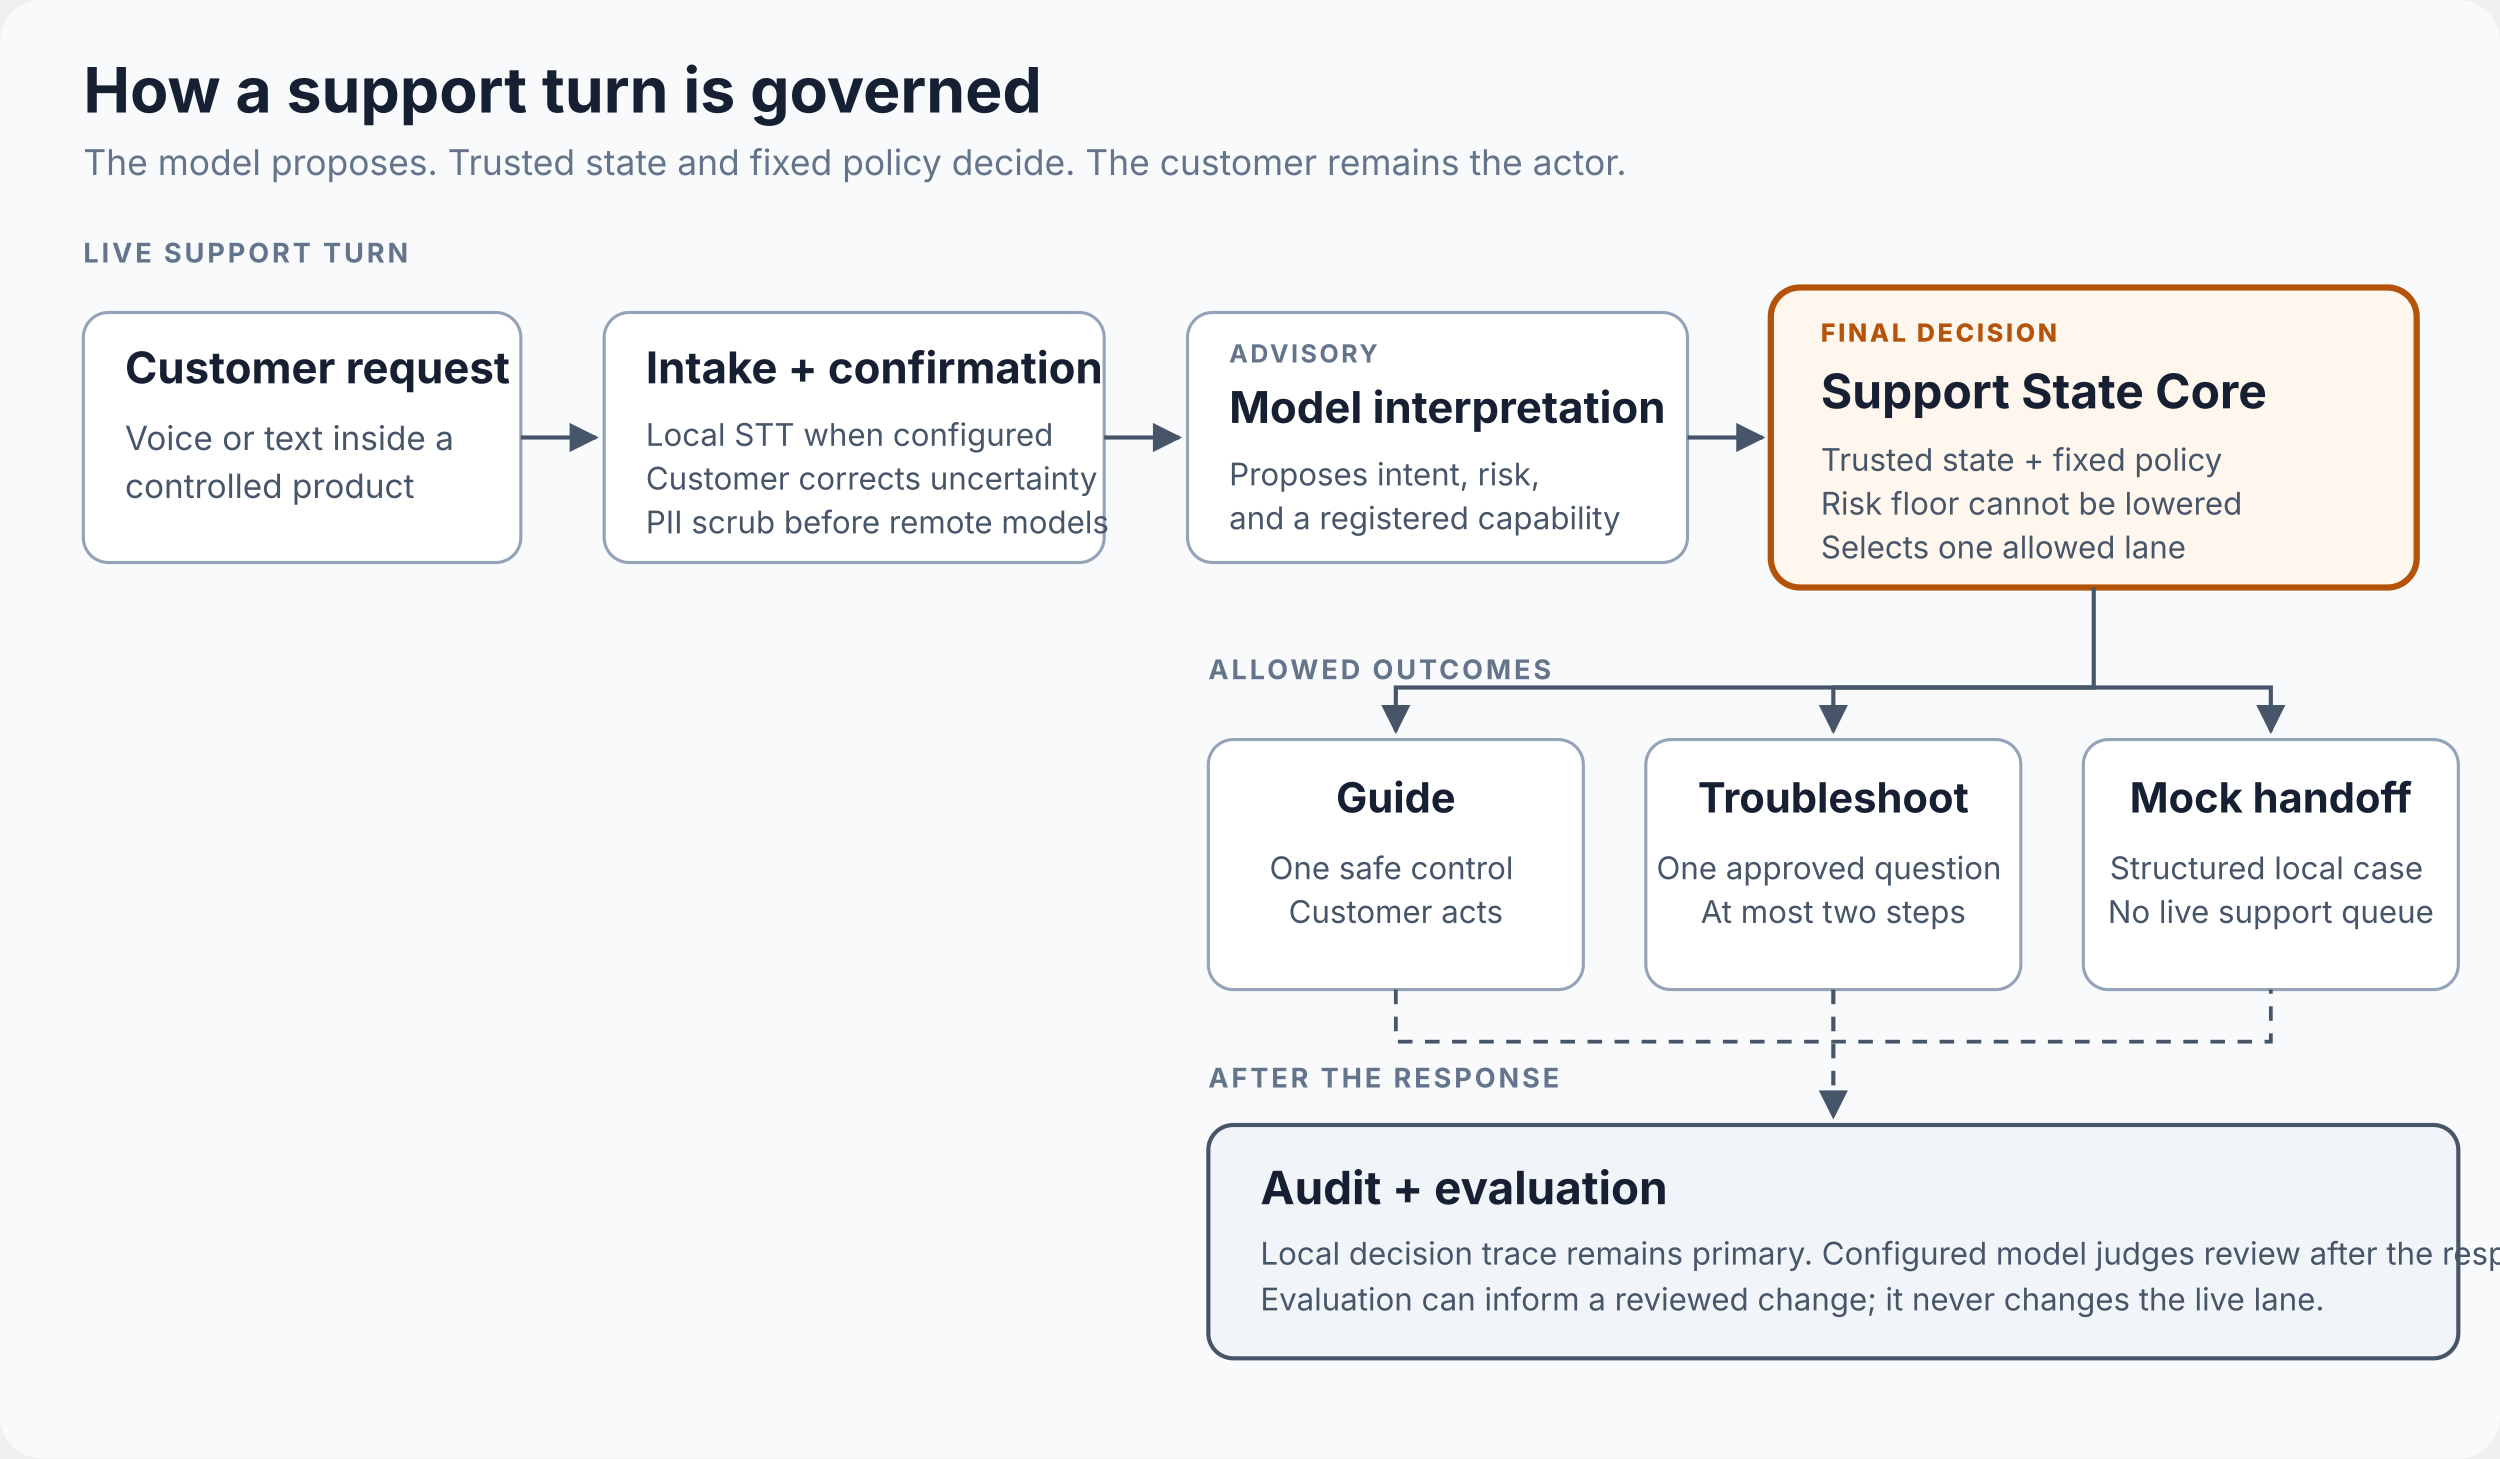
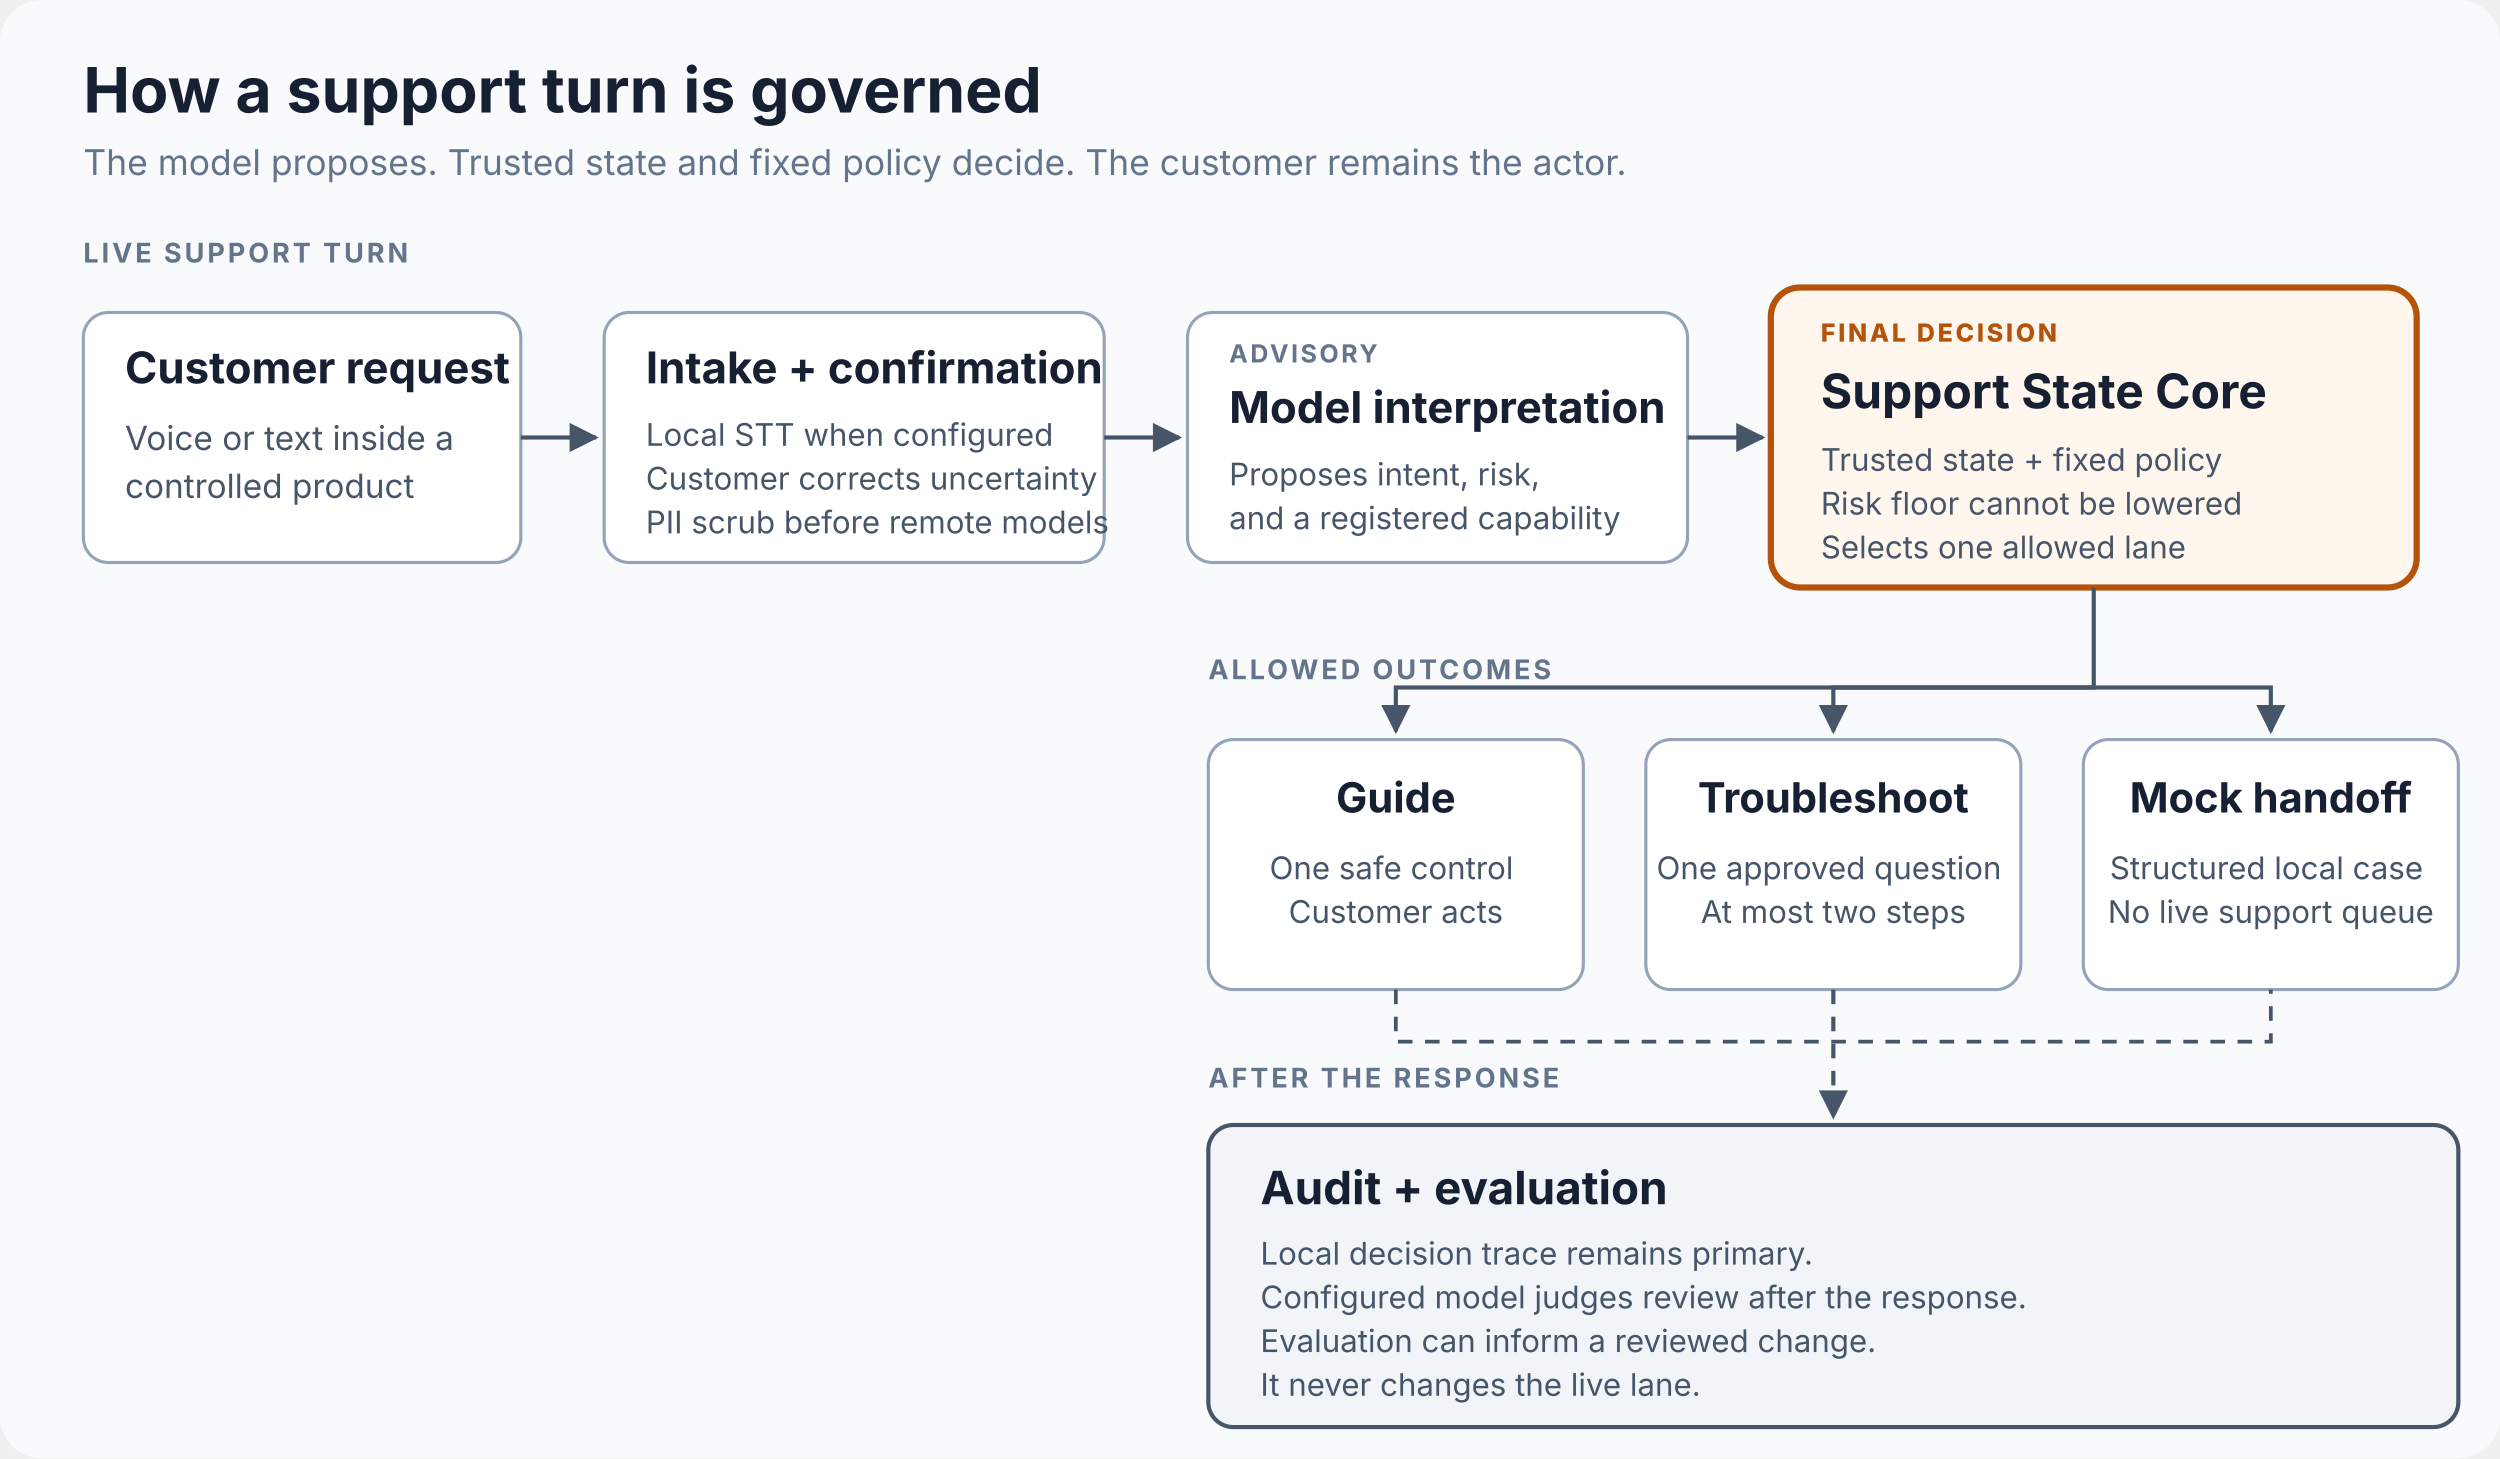
<svg xmlns="http://www.w3.org/2000/svg" width="1200" height="700" viewBox="0 0 1200 700" role="img" aria-labelledby="title description">
  <defs>
    <marker id="arrow" viewBox="0 0 10 10" refX="9" refY="5" markerWidth="7" markerHeight="7" orient="auto-start-reverse">
      <path d="M 0 0 L 10 5 L 0 10 z" fill="#475569" />
    </marker>
  </defs>
  <rect width="1200" height="700" rx="20" fill="#f8fafc" />
  <text x="40" y="54" fill="#172033" font-family="Inter, ui-sans-serif, system-ui, -apple-system, BlinkMacSystemFont, 'Segoe UI', sans-serif" font-size="30" font-weight="700">How a support turn is governed</text>
  <text x="40" y="84" fill="#64748b" font-family="Inter, ui-sans-serif, system-ui, -apple-system, BlinkMacSystemFont, 'Segoe UI', sans-serif" font-size="17">The model proposes. Trusted state and fixed policy decide. The customer remains the actor.</text>
  <text x="40" y="126" fill="#64748b" font-family="Inter, ui-sans-serif, system-ui, -apple-system, BlinkMacSystemFont, 'Segoe UI', sans-serif" font-size="13" font-weight="700" letter-spacing="1.4">LIVE SUPPORT TURN</text>
  <rect x="40" y="150" width="210" height="120" rx="12" fill="#ffffff" stroke="#94a3b8" stroke-width="1.5" />
  <text x="60" y="184" fill="#172033" font-family="Inter, ui-sans-serif, system-ui, -apple-system, BlinkMacSystemFont, 'Segoe UI', sans-serif" font-size="21" font-weight="700">Customer request</text>
  <text x="60" y="216" fill="#475569" font-family="Inter, ui-sans-serif, system-ui, -apple-system, BlinkMacSystemFont, 'Segoe UI', sans-serif" font-size="16">
    <tspan x="60" dy="0">Voice or text inside a</tspan>
    <tspan x="60" dy="23">controlled product</tspan>
  </text>
  <path d="M 250 210 H 286" fill="none" stroke="#475569" stroke-width="2" marker-end="url(#arrow)" />
  <rect x="290" y="150" width="240" height="120" rx="12" fill="#ffffff" stroke="#94a3b8" stroke-width="1.5" />
  <text x="310" y="184" fill="#172033" font-family="Inter, ui-sans-serif, system-ui, -apple-system, BlinkMacSystemFont, 'Segoe UI', sans-serif" font-size="21" font-weight="700">Intake + confirmation</text>
  <text x="310" y="214" fill="#475569" font-family="Inter, ui-sans-serif, system-ui, -apple-system, BlinkMacSystemFont, 'Segoe UI', sans-serif" font-size="15">
    <tspan x="310" dy="0">Local STT when configured</tspan>
    <tspan x="310" dy="21">Customer corrects uncertainty</tspan>
    <tspan x="310" dy="21">PII scrub before remote models</tspan>
  </text>
  <path d="M 530 210 H 566" fill="none" stroke="#475569" stroke-width="2" marker-end="url(#arrow)" />
  <rect x="570" y="150" width="240" height="120" rx="12" fill="#ffffff" stroke="#94a3b8" stroke-width="1.5" />
  <text x="590" y="174" fill="#64748b" font-family="Inter, ui-sans-serif, system-ui, -apple-system, BlinkMacSystemFont, 'Segoe UI', sans-serif" font-size="12" font-weight="700" letter-spacing="1.2">ADVISORY</text>
  <text x="590" y="203" fill="#172033" font-family="Inter, ui-sans-serif, system-ui, -apple-system, BlinkMacSystemFont, 'Segoe UI', sans-serif" font-size="21" font-weight="700">Model interpretation</text>
  <text x="590" y="233" fill="#475569" font-family="Inter, ui-sans-serif, system-ui, -apple-system, BlinkMacSystemFont, 'Segoe UI', sans-serif" font-size="15">
    <tspan x="590" dy="0">Proposes intent, risk,</tspan>
    <tspan x="590" dy="21">and a registered capability</tspan>
  </text>
  <path d="M 810 210 H 846" fill="none" stroke="#475569" stroke-width="2" marker-end="url(#arrow)" />
  <rect x="850" y="138" width="310" height="144" rx="14" fill="#fff7ed" stroke="#b45309" stroke-width="3" />
  <text x="874" y="164" fill="#b45309" font-family="Inter, ui-sans-serif, system-ui, -apple-system, BlinkMacSystemFont, 'Segoe UI', sans-serif" font-size="12" font-weight="800" letter-spacing="1.3">FINAL DECISION</text>
  <text x="874" y="196" fill="#172033" font-family="Inter, ui-sans-serif, system-ui, -apple-system, BlinkMacSystemFont, 'Segoe UI', sans-serif" font-size="23" font-weight="750">Support State Core</text>
  <text x="874" y="226" fill="#475569" font-family="Inter, ui-sans-serif, system-ui, -apple-system, BlinkMacSystemFont, 'Segoe UI', sans-serif" font-size="15">
    <tspan x="874" dy="0">Trusted state + fixed policy</tspan>
    <tspan x="874" dy="21">Risk floor cannot be lowered</tspan>
    <tspan x="874" dy="21">Selects one allowed lane</tspan>
  </text>
  <text x="580" y="326" fill="#64748b" font-family="Inter, ui-sans-serif, system-ui, -apple-system, BlinkMacSystemFont, 'Segoe UI', sans-serif" font-size="13" font-weight="700" letter-spacing="1.4">ALLOWED OUTCOMES</text>
  <path d="M 1005 282 V 330 H 670 V 351" fill="none" stroke="#475569" stroke-width="2" marker-end="url(#arrow)" />
  <path d="M 1005 330 H 880 V 351" fill="none" stroke="#475569" stroke-width="2" marker-end="url(#arrow)" />
  <path d="M 1005 330 H 1090 V 351" fill="none" stroke="#475569" stroke-width="2" marker-end="url(#arrow)" />
  <rect x="580" y="355" width="180" height="120" rx="12" fill="#ffffff" stroke="#94a3b8" stroke-width="1.5" />
  <text x="670" y="390" text-anchor="middle" fill="#172033" font-family="Inter, ui-sans-serif, system-ui, -apple-system, BlinkMacSystemFont, 'Segoe UI', sans-serif" font-size="20" font-weight="700">Guide</text>
  <text x="670" y="422" text-anchor="middle" fill="#475569" font-family="Inter, ui-sans-serif, system-ui, -apple-system, BlinkMacSystemFont, 'Segoe UI', sans-serif" font-size="15">
    <tspan x="670" dy="0">One safe control</tspan>
    <tspan x="670" dy="21">Customer acts</tspan>
  </text>
  <rect x="790" y="355" width="180" height="120" rx="12" fill="#ffffff" stroke="#94a3b8" stroke-width="1.5" />
  <text x="880" y="390" text-anchor="middle" fill="#172033" font-family="Inter, ui-sans-serif, system-ui, -apple-system, BlinkMacSystemFont, 'Segoe UI', sans-serif" font-size="20" font-weight="700">Troubleshoot</text>
  <text x="880" y="422" text-anchor="middle" fill="#475569" font-family="Inter, ui-sans-serif, system-ui, -apple-system, BlinkMacSystemFont, 'Segoe UI', sans-serif" font-size="15">
    <tspan x="880" dy="0">One approved question</tspan>
    <tspan x="880" dy="21">At most two steps</tspan>
  </text>
  <rect x="1000" y="355" width="180" height="120" rx="12" fill="#ffffff" stroke="#94a3b8" stroke-width="1.5" />
  <text x="1090" y="390" text-anchor="middle" fill="#172033" font-family="Inter, ui-sans-serif, system-ui, -apple-system, BlinkMacSystemFont, 'Segoe UI', sans-serif" font-size="20" font-weight="700">Mock handoff</text>
  <text x="1090" y="422" text-anchor="middle" fill="#475569" font-family="Inter, ui-sans-serif, system-ui, -apple-system, BlinkMacSystemFont, 'Segoe UI', sans-serif" font-size="15">
    <tspan x="1090" dy="0">Structured local case</tspan>
    <tspan x="1090" dy="21">No live support queue</tspan>
  </text>
  <path d="M 670 475 V 500 H 1090 V 475" fill="none" stroke="#475569" stroke-width="1.8" stroke-dasharray="7 6" />
  <path d="M 880 475 V 536" fill="none" stroke="#475569" stroke-width="2" stroke-dasharray="7 6" marker-end="url(#arrow)" />
  <text x="580" y="522" fill="#64748b" font-family="Inter, ui-sans-serif, system-ui, -apple-system, BlinkMacSystemFont, 'Segoe UI', sans-serif" font-size="13" font-weight="700" letter-spacing="1.4">AFTER THE RESPONSE</text>
-   <rect x="580" y="540" width="600" height="112" rx="12" fill="#f1f5f9" stroke="#475569" stroke-width="2" />
+   <rect x="580" y="540" width="600" height="145" rx="12" fill="#f1f5f9" stroke="#475569" stroke-width="2" />
  <text x="605" y="578" fill="#172033" font-family="Inter, ui-sans-serif, system-ui, -apple-system, BlinkMacSystemFont, 'Segoe UI', sans-serif" font-size="22" font-weight="700">Audit + evaluation</text>
  <text x="605" y="607" fill="#475569" font-family="Inter, ui-sans-serif, system-ui, -apple-system, BlinkMacSystemFont, 'Segoe UI', sans-serif" font-size="15">
-     <tspan x="605" dy="0">Local decision trace remains primary. Configured model judges review after the response.</tspan>
-     <tspan x="605" dy="22">Evaluation can inform a reviewed change; it never changes the live lane.</tspan>
+     <tspan x="605" dy="0">Local decision trace remains primary.</tspan>
+     <tspan x="605" dy="21">Configured model judges review after the response.</tspan>
+     <tspan x="605" dy="21">Evaluation can inform a reviewed change.</tspan>
+     <tspan x="605" dy="21">It never changes the live lane.</tspan>
  </text>
</svg>
